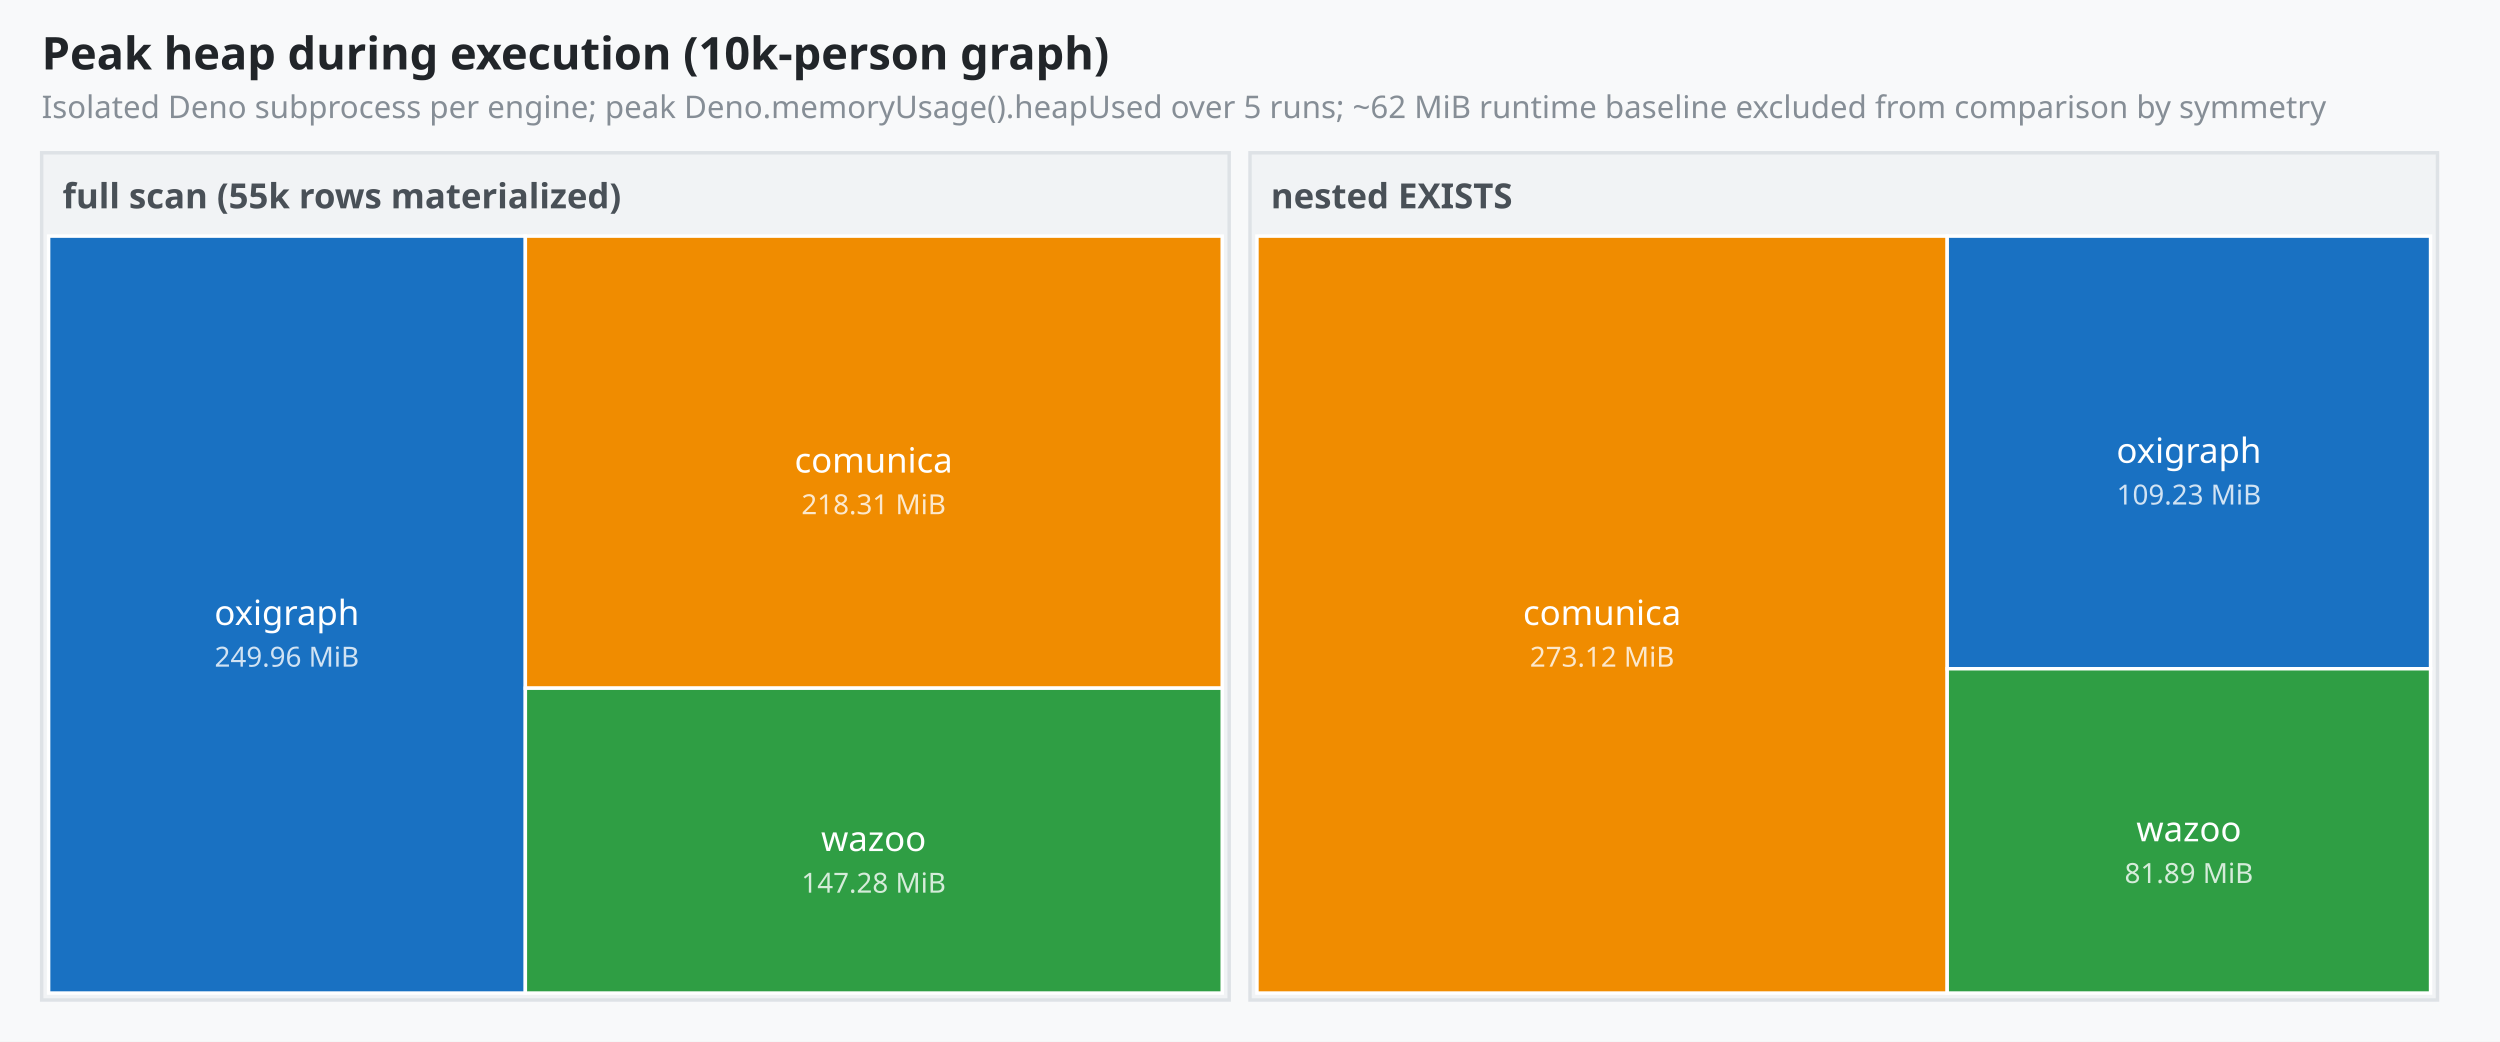
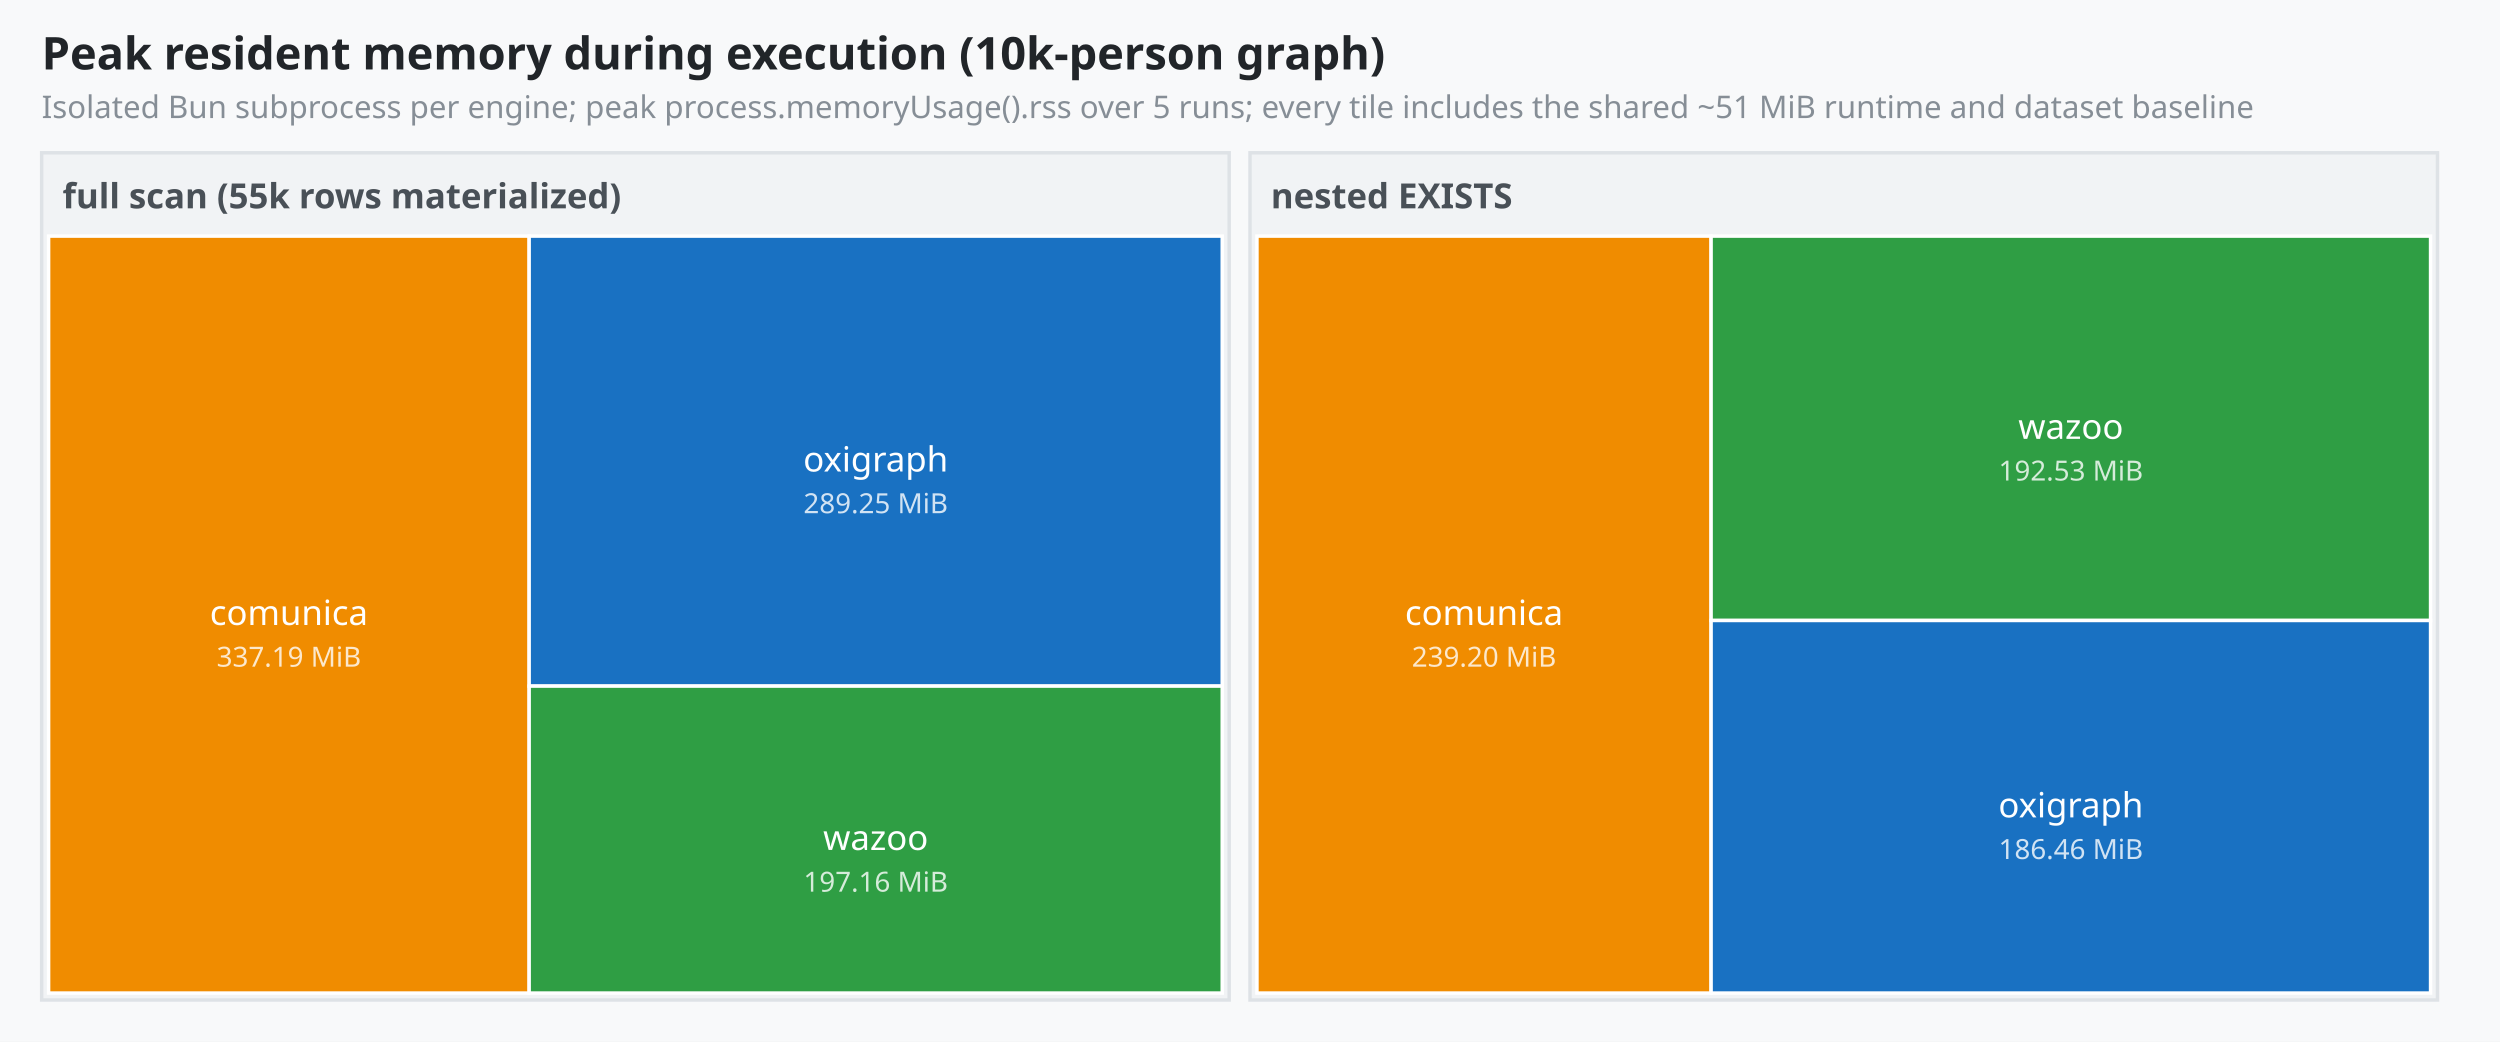
<svg xmlns="http://www.w3.org/2000/svg" viewBox="0 0 720 300" font-family="sans-serif">
  <rect width="720" height="300" fill="#f8f9fa" />
-   <text x="12" y="20" font-size="13" font-weight="bold" fill="#212529">Peak heap during execution (10k-person graph)</text>
-   <text x="12" y="34" font-size="9" fill="#868e96">Isolated Deno subprocess per engine; peak Deno.memoryUsage().heapUsed over 5 runs; ~62 MiB runtime baseline excluded from comparison by symmetry</text>
+   <text x="12" y="20" font-size="13" font-weight="bold" fill="#212529">Peak resident memory during execution (10k-person graph)</text>
+   <text x="12" y="34" font-size="9" fill="#868e96">Isolated Bun subprocess per engine; peak process.memoryUsage().rss over 5 runs; every tile includes the shared ~51 MiB runtime and dataset baseline</text>
  <rect x="12.0" y="44.0" width="342.0" height="244.0" fill="#f1f3f5" stroke="#dee2e6" stroke-width="1" />
  <text x="18.0" y="60.0" font-family="sans-serif" font-size="10" font-weight="bold" fill="#495057">full scan (55k rows materialized)</text>
-   <rect x="14.0" y="68.0" width="137.3" height="218.0" fill="#1971c2" stroke="#ffffff" stroke-width="1" />
-   <text x="82.6" y="180.0" text-anchor="middle" font-family="sans-serif" font-size="10" fill="#fff">oxigraph<tspan x="82.6" dy="12" font-size="8" fill="#ffffffcc">249.96 MiB</tspan>
+   <rect x="14.0" y="68.0" width="138.4" height="218.0" fill="#f08c00" stroke="#ffffff" stroke-width="1" />
+   <text x="83.2" y="180.0" text-anchor="middle" font-family="sans-serif" font-size="10" fill="#fff">comunica<tspan x="83.2" dy="12" font-size="8" fill="#ffffffcc">337.19 MiB</tspan>
  </text>
-   <rect x="151.3" y="68.0" width="200.7" height="130.2" fill="#f08c00" stroke="#ffffff" stroke-width="1" />
-   <text x="251.6" y="136.1" text-anchor="middle" font-family="sans-serif" font-size="10" fill="#fff">comunica<tspan x="251.6" dy="12" font-size="8" fill="#ffffffcc">218.31 MiB</tspan>
+   <rect x="152.4" y="68.0" width="199.6" height="129.6" fill="#1971c2" stroke="#ffffff" stroke-width="1" />
+   <text x="252.2" y="135.8" text-anchor="middle" font-family="sans-serif" font-size="10" fill="#fff">oxigraph<tspan x="252.2" dy="12" font-size="8" fill="#ffffffcc">289.25 MiB</tspan>
  </text>
-   <rect x="151.3" y="198.2" width="200.7" height="87.8" fill="#2f9e44" stroke="#ffffff" stroke-width="1" />
-   <text x="251.6" y="245.1" text-anchor="middle" font-family="sans-serif" font-size="10" fill="#fff">wazoo<tspan x="251.6" dy="12" font-size="8" fill="#ffffffcc">147.28 MiB</tspan>
+   <rect x="152.4" y="197.6" width="199.6" height="88.4" fill="#2f9e44" stroke="#ffffff" stroke-width="1" />
+   <text x="252.2" y="244.8" text-anchor="middle" font-family="sans-serif" font-size="10" fill="#fff">wazoo<tspan x="252.2" dy="12" font-size="8" fill="#ffffffcc">197.16 MiB</tspan>
  </text>
  <rect x="360.0" y="44.0" width="342.0" height="244.0" fill="#f1f3f5" stroke="#dee2e6" stroke-width="1" />
  <text x="366.0" y="60.0" font-family="sans-serif" font-size="10" font-weight="bold" fill="#495057">nested EXISTS</text>
-   <rect x="362.0" y="68.0" width="198.8" height="218.0" fill="#f08c00" stroke="#ffffff" stroke-width="1" />
-   <text x="461.4" y="180.0" text-anchor="middle" font-family="sans-serif" font-size="10" fill="#fff">comunica<tspan x="461.4" dy="12" font-size="8" fill="#ffffffcc">273.12 MiB</tspan>
+   <rect x="362.0" y="68.0" width="130.8" height="218.0" fill="#f08c00" stroke="#ffffff" stroke-width="1" />
+   <text x="427.4" y="180.0" text-anchor="middle" font-family="sans-serif" font-size="10" fill="#fff">comunica<tspan x="427.4" dy="12" font-size="8" fill="#ffffffcc">239.20 MiB</tspan>
  </text>
-   <rect x="560.8" y="68.0" width="139.2" height="124.6" fill="#1971c2" stroke="#ffffff" stroke-width="1" />
-   <text x="630.4" y="133.3" text-anchor="middle" font-family="sans-serif" font-size="10" fill="#fff">oxigraph<tspan x="630.4" dy="12" font-size="8" fill="#ffffffcc">109.23 MiB</tspan>
+   <rect x="492.8" y="68.0" width="207.2" height="110.7" fill="#2f9e44" stroke="#ffffff" stroke-width="1" />
+   <text x="596.4" y="126.4" text-anchor="middle" font-family="sans-serif" font-size="10" fill="#fff">wazoo<tspan x="596.4" dy="12" font-size="8" fill="#ffffffcc">192.53 MiB</tspan>
  </text>
-   <rect x="560.8" y="192.6" width="139.2" height="93.4" fill="#2f9e44" stroke="#ffffff" stroke-width="1" />
-   <text x="630.4" y="242.3" text-anchor="middle" font-family="sans-serif" font-size="10" fill="#fff">wazoo<tspan x="630.4" dy="12" font-size="8" fill="#ffffffcc">81.89 MiB</tspan>
+   <rect x="492.8" y="178.7" width="207.2" height="107.3" fill="#1971c2" stroke="#ffffff" stroke-width="1" />
+   <text x="596.4" y="235.4" text-anchor="middle" font-family="sans-serif" font-size="10" fill="#fff">oxigraph<tspan x="596.4" dy="12" font-size="8" fill="#ffffffcc">186.46 MiB</tspan>
  </text>
</svg>
